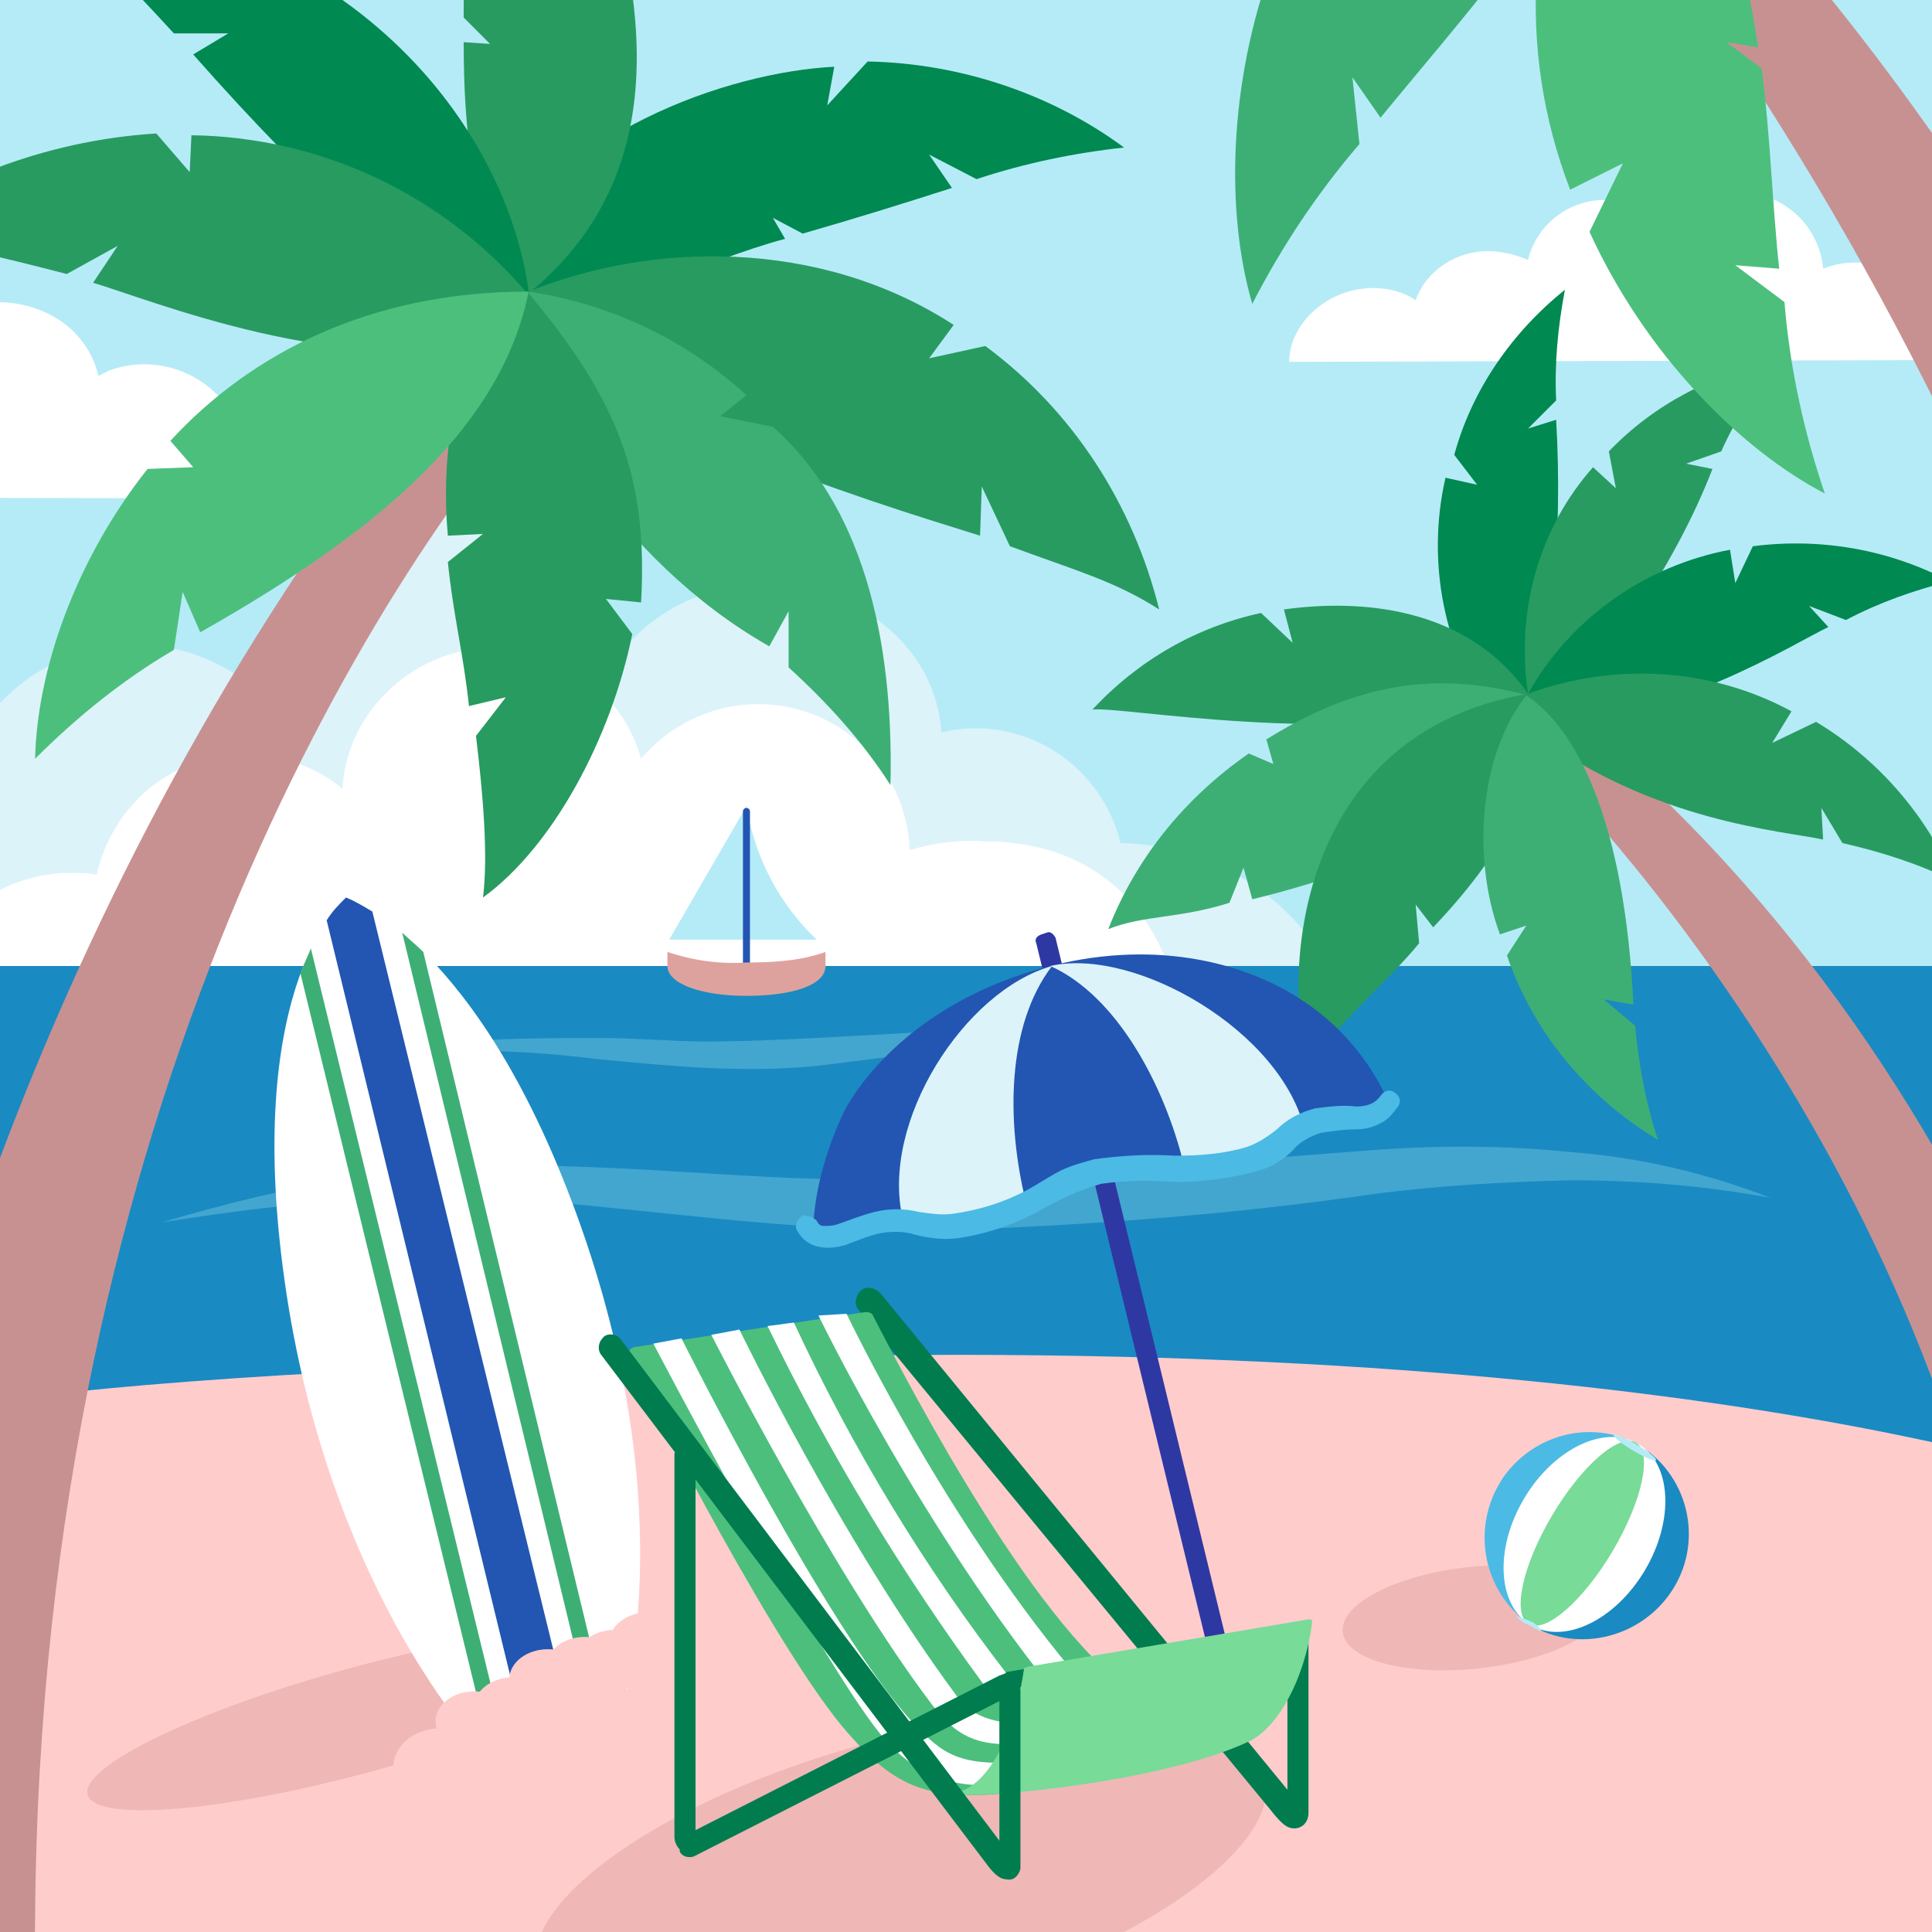
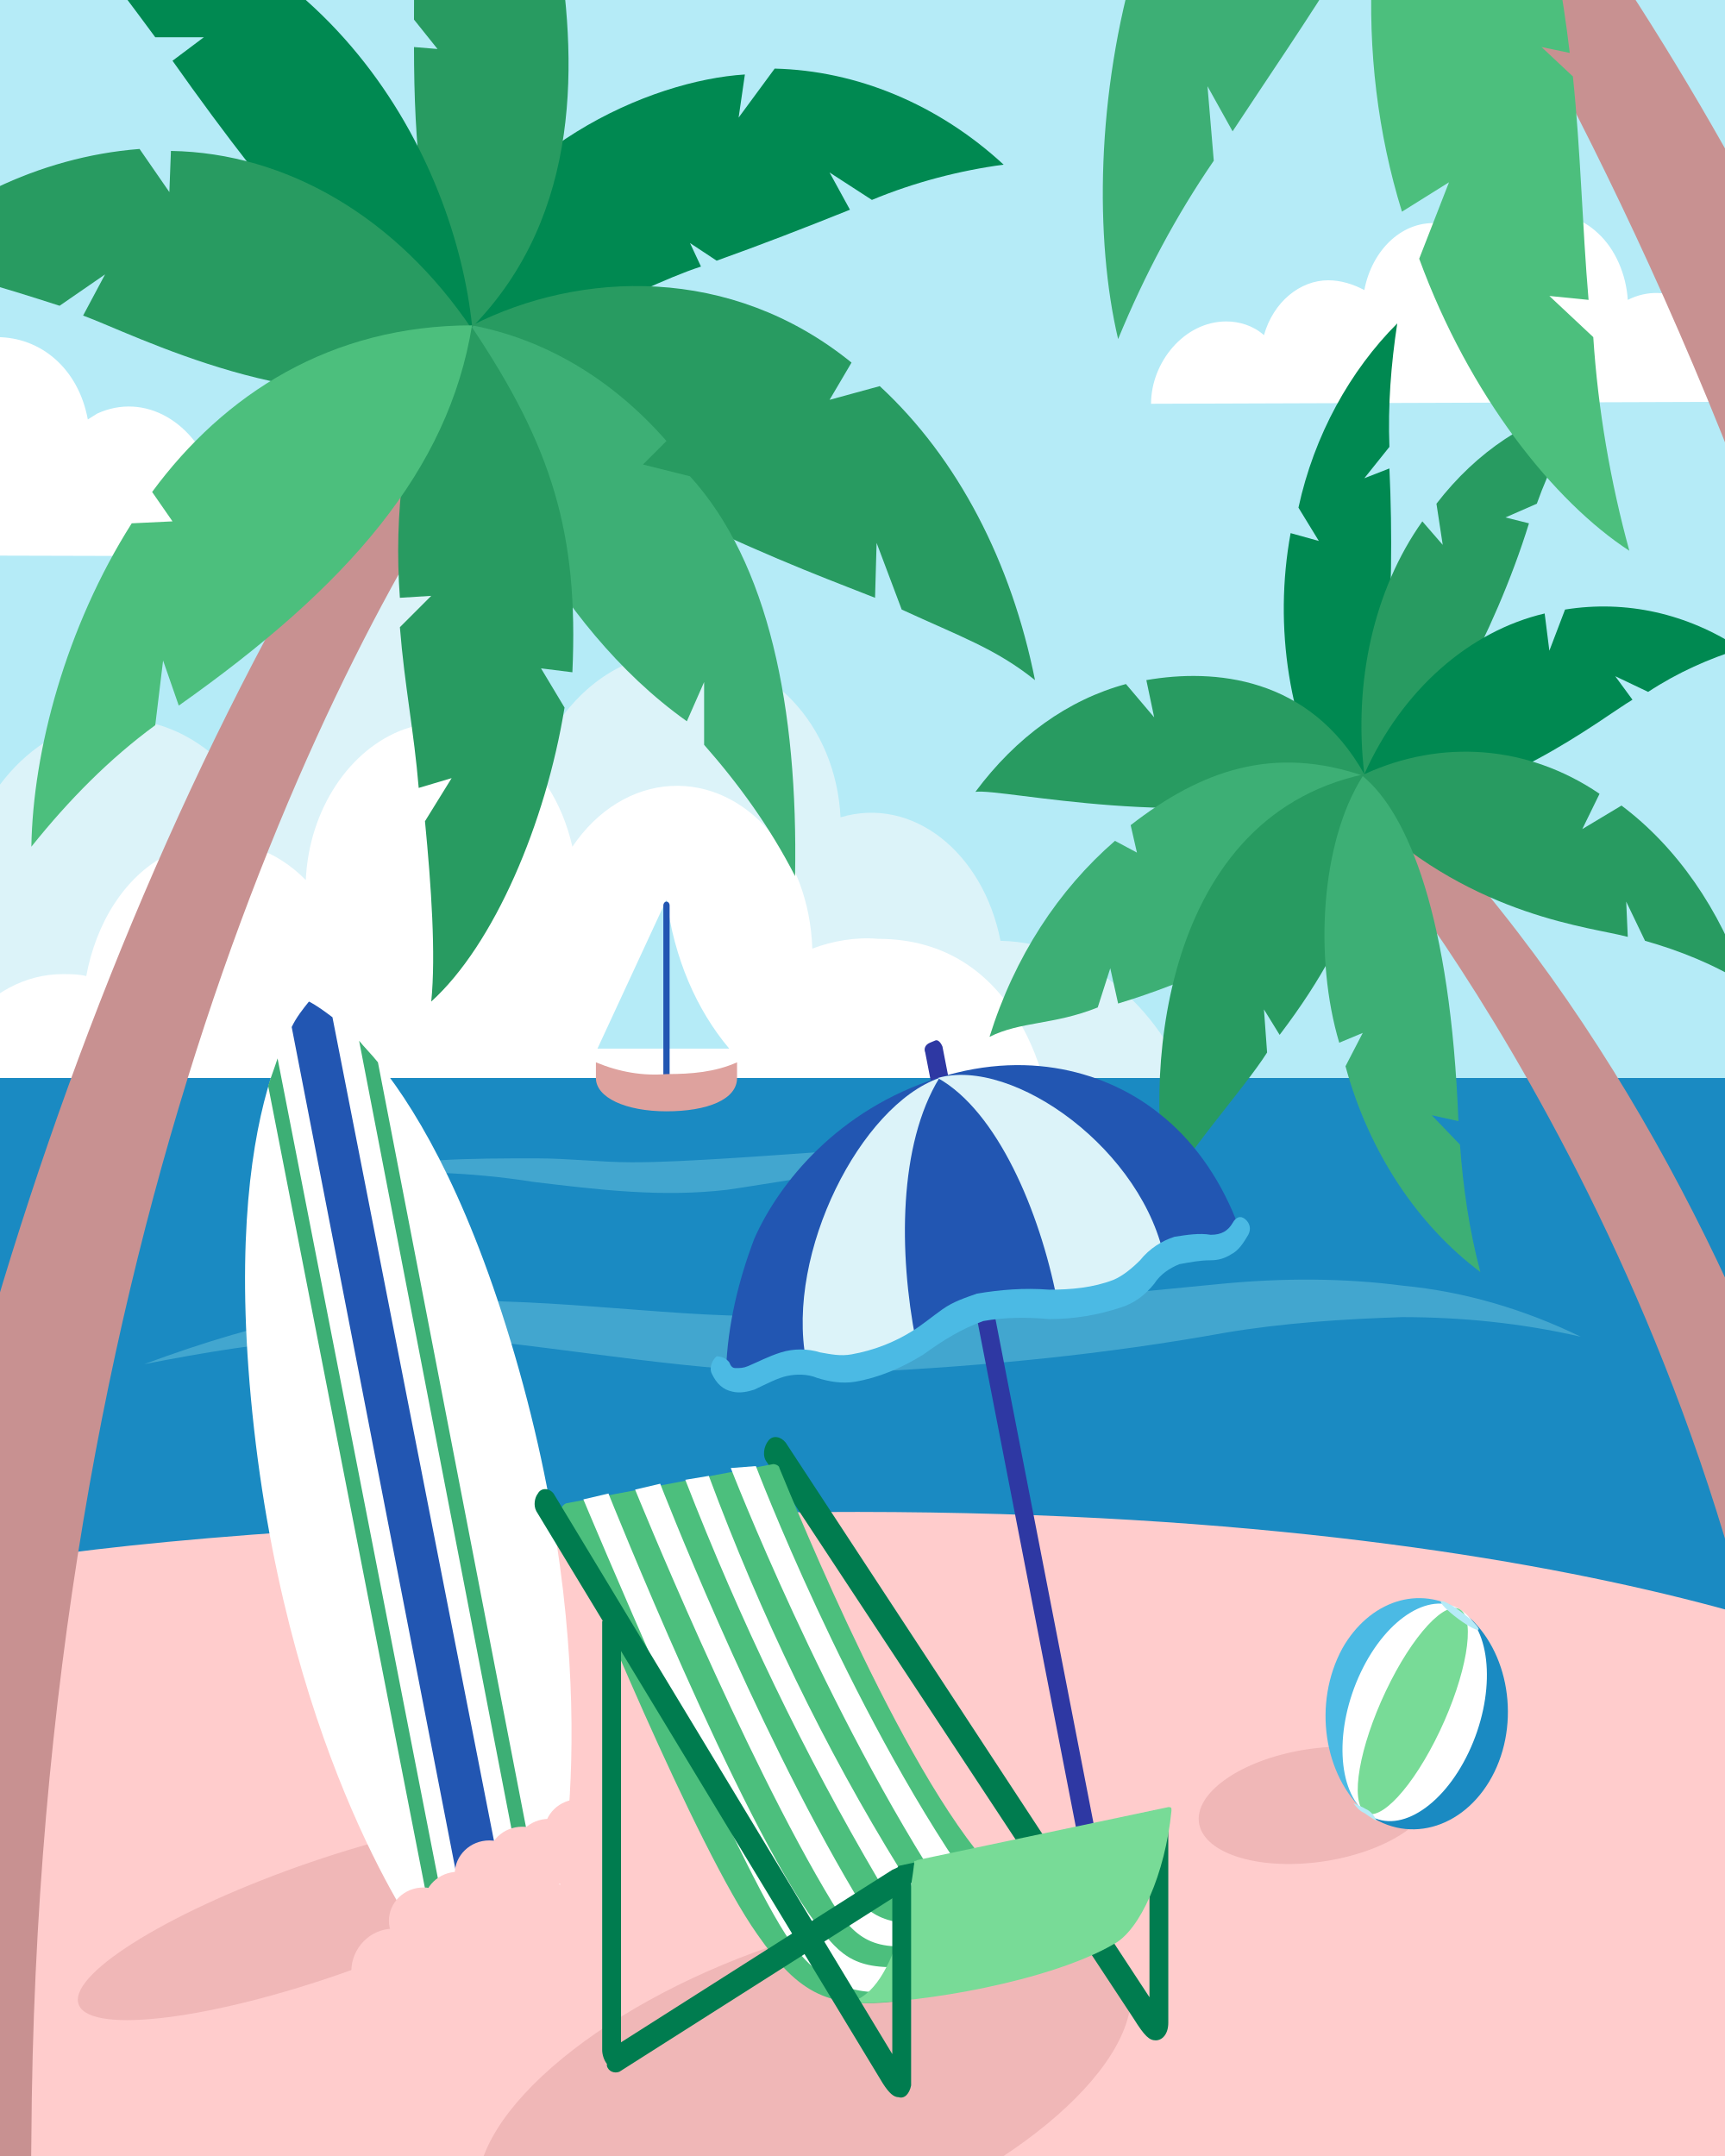
- <svg xmlns="http://www.w3.org/2000/svg" xmlns:xlink="http://www.w3.org/1999/xlink" version="1.1" id="Layer_1" x="0px" y="0px" viewBox="0 0 1600 1600" xml:space="preserve" width="1600" height="1600">
+ <svg xmlns="http://www.w3.org/2000/svg" xmlns:xlink="http://www.w3.org/1999/xlink" version="1.1" id="Layer_1" x="0px" y="0px" viewBox="0 0 1600 2000" xml:space="preserve" width="1600" height="2000">
  <defs id="defs160" />
  <style type="text/css" id="style2">
	.st0{fill:#B5EBF7;}
	.st1{clip-path:url(#SVGID_2_);}
	.st2{fill:#DCF3F9;}
	.st3{fill:#FFFFFF;}
	.st4{fill:#1A8AC2;}
	.st5{fill:#42A6CF;}
	.st6{fill:#FFCCCC;}
	.st7{fill:#C89191;}
	.st8{fill:#F0B7B7;}
	.st9{fill:#2256B2;}
	.st10{fill:#3DAF75;}
	.st11{fill:#008951;}
	.st12{fill:#289B61;}
	.st13{fill:#4CBF7D;}
	.st14{fill:#4BBAE4;}
	.st15{fill:#78DB97;}
	.st16{fill:#2E38A3;}
	.st17{fill:#007C4F;}
	.st18{fill:none;stroke:#2256B2;stroke-width:0.4;stroke-linecap:round;stroke-miterlimit:10;}
	.st19{fill:#DEA29E;}
</style>
-   <g id="Design" transform="scale(14.54546)">
+   <g id="Design" transform="scale(14.54546,18.18182)">
    <rect y="0" class="st0" width="110" height="110" id="rect6" x="0" />
    <g id="g148">
      <defs id="defs9">
        <rect id="SVGID_1_" y="0" width="110" height="110" x="0" />
      </defs>
      <clipPath id="SVGID_2_">
        <use xlink:href="#SVGID_1_" style="overflow:visible" id="use11" />
      </clipPath>
      <g class="st1" clip-path="url(#SVGID_2_)" id="g146">
        <path class="st2" d="M 63.8,48 C 62.7,43.5 58.2,40.6 53.6,41.7 53.3,37 49.1,33.3 43.4,33.3 c -3.2,0 -6.1,1.4 -8.1,3.9 -1.5,-5.7 -7.3,-9 -13,-7.5 -4.4,1.2 -7.5,5 -7.8,9.5 -1.9,-1.6 -4.3,-2.5 -6.8,-2.5 -5.1,0 -9.4,3.6 -10.4,8.6 -0.6,-0.1 -1.2,-0.2 -1.8,-0.2 -5.9,0.1 -10.7,4.9 -10.7,10.9 0,0.4 0,0.9 0.1,1.3 H 76.6 C 74.8,51.8 69.6,48.1 63.8,48 Z" id="path14" />
        <path class="st3" d="m 24.7,28.4 c 0.1,-0.3 0.1,-0.7 0.1,-1 0,-2.8 -2.6,-5.2 -6.2,-5.2 -2.7,0 -4.3,1 -4.9,2.3 C 12.5,21.5 9.2,20 6.2,21.1 6,21.2 5.8,21.3 5.6,21.4 5,18.8 2.6,17.2 -0.2,17.2 c -1.6,0 -3.2,0.7 -4.3,1.8 -1.1,-1.5 -2.9,-2.4 -4.7,-2.4 -3,0 -5.5,2.3 -5.8,5.3 -0.7,-0.3 -1.4,-0.4 -2.2,-0.4 -3.2,0 -5.9,2.6 -5.9,5.9 0,0.3 0,0.6 0.1,0.9 z" id="path16" />
        <path class="st3" d="m 67.3,59.3 c 0,-4.4 -2.7,-11.4 -11.3,-11.4 -1.4,-0.1 -2.9,0.1 -4.2,0.5 -0.2,-4.8 -4.2,-8.5 -9,-8.3 -2.4,0.1 -4.7,1.2 -6.3,3.1 -1.3,-4.6 -6.1,-7.3 -10.7,-6 -3.5,1 -6.1,4.1 -6.3,7.7 -3.7,-3 -9.2,-2.5 -12.2,1.2 C 6.4,47.2 5.8,48.5 5.5,49.8 5,49.7 4.5,49.7 4,49.7 c -4.8,0 -8.7,3.9 -8.7,8.7 0,0.4 0,0.7 0.1,1.1 h 71.9 z" id="path18" />
        <rect y="55" class="st4" width="110" height="55" id="rect20" x="0" />
        <path class="st5" d="m 21.9,59.9 c 2,-0.3 4.1,-0.6 6.1,-0.7 2,-0.1 4.1,-0.1 6.2,-0.1 2.1,0 4.1,0.2 6.1,0.2 2,0 4,-0.1 6.1,-0.2 4.1,-0.2 8.2,-0.5 12.3,-0.6 4.1,-0.2 8.3,0 12.3,0.6 -4.1,-0.3 -8.2,-0.2 -12.3,0.2 -4.1,0.3 -8.1,0.9 -12.3,1.4 -2.1,0.2 -4.2,0.2 -6.2,0.1 C 38.1,60.7 36.1,60.5 34,60.3 30.1,59.8 26,59.7 21.9,59.9 Z" id="path22" />
        <path class="st5" d="m 9.2,69.6 c 3.7,-1.1 7.4,-2 11.3,-2.6 3.8,-0.5 7.7,-0.8 11.6,-0.6 3.9,0.1 7.7,0.4 11.5,0.6 3.8,0.2 7.6,0.2 11.4,0.1 3.8,-0.1 7.6,-0.4 11.4,-0.7 3.8,-0.3 7.6,-0.6 11.5,-0.9 3.9,-0.3 7.8,-0.3 11.6,0.1 3.9,0.3 7.7,1.2 11.3,2.6 -3.8,-0.7 -7.6,-1 -11.4,-1 -3.8,0.1 -7.6,0.3 -11.3,0.8 -7.6,1.1 -15.3,1.7 -23,2 C 47.3,70.3 39.6,69.2 32,68.5 28.2,68.2 24.4,68.1 20.6,68.3 16.8,68.5 13,69 9.2,69.6 Z" id="path24" />
        <path class="st6" d="m -8.8,81.8 c 0,0 2.8,-3.7 56.2,-4.6 53.4,-0.9 75.2,8.5 75.2,8.5 L 115.5,127 -6.2,124.5 Z" id="path26" />
        <path class="st3" d="m 73.4,20.6 c 0,-2.1 2.1,-4.2 4.8,-4.2 0.8,0 1.7,0.2 2.4,0.7 0.6,-1.7 2.3,-2.8 4.1,-2.8 0.8,0 1.6,0.2 2.3,0.5 0.5,-2.1 2.5,-3.6 4.8,-3.4 1.3,0 2.6,0.6 3.4,1.5 1.6,-2.1 4.6,-2.6 6.7,-1 1.1,0.8 1.8,2.1 1.9,3.4 2.5,-1 5.3,0.2 6.2,2.7 0.3,0.8 0.4,1.7 0.3,2.5 z" id="path28" />
        <path class="st7" d="m 138.8,80.2 c 0,0 -5.8,-56.5 -49.9,-96.6 -3,-2.7 -3.1,2.4 -3.1,2.4 0,0 38.3,41.4 40.4,96.6 1.6,44.4 12.6,-2.4 12.6,-2.4 z" id="path30" />
        <path class="st7" d="m 122.5,98.3 c 0,0 -5.2,-34.6 -33,-57.5 -1.9,-1.6 -2.2,2.1 -2.2,2.1 0,0 24.8,23.8 27.7,57.2 2.3,26.8 7.5,-1.8 7.5,-1.8 z" id="path32" />
        <ellipse transform="matrix(0.9645,-0.2642,0.2642,0.9645,-25.1242,8.9193)" class="st8" cx="20.6" cy="97.9" rx="16.2" ry="3" id="ellipse34" />
        <path class="st3" d="m 26.9,99 c 0,0 -8.3,-9 -10.7,-26.1 -2.4,-17.1 3.5,-21.8 3.5,-21.8 0,0 7.6,2.3 13.4,18.8 5.8,16.5 2.3,27.5 2.3,27.5 z" id="path36" />
        <path class="st9" d="m 21.2,51.9 c -0.5,-0.3 -1,-0.6 -1.5,-0.8 -0.4,0.4 -0.8,0.8 -1.1,1.3 L 29.8,98.5 32.5,98 Z" id="path38" />
        <path class="st10" d="M 33.7,97.8 34.6,97.6 24.1,54.2 c -0.4,-0.4 -0.9,-0.8 -1.2,-1.1 z" id="path40" />
        <path class="st10" d="M 27.7,98.8 28.6,98.6 17.7,54 c -0.2,0.5 -0.4,0.9 -0.6,1.4 z" id="path42" />
        <ellipse class="st6" cx="31.2" cy="95.6" rx="2.2" ry="1.7" id="ellipse44" />
        <ellipse class="st6" cx="27" cy="98" rx="2.2" ry="1.7" id="ellipse46" />
        <ellipse class="st6" cx="29.2" cy="97.2" rx="2.2" ry="1.7" id="ellipse48" />
        <ellipse class="st6" cx="25.1" cy="100.6" rx="2.7" ry="2.2" id="ellipse50" />
        <ellipse class="st6" cx="33.9" cy="97.8" rx="2.7" ry="2.2" id="ellipse52" />
        <ellipse class="st6" cx="33.3" cy="94.9" rx="2.2" ry="1.7" id="ellipse54" />
        <ellipse class="st6" cx="35" cy="94.5" rx="2.2" ry="1.7" id="ellipse56" />
        <ellipse class="st6" cx="36.9" cy="93.5" rx="2.2" ry="1.7" id="ellipse58" />
        <ellipse transform="matrix(0.9839,-0.1786,0.1786,0.9839,-17.0882,7.2844)" class="st6" cx="31.9" cy="98.5" rx="2.2" ry="1.7" id="ellipse60" />
        <path class="st7" d="m -9.5,105.3 c 3.2,-31.1 17.7,-65.1 38.2,-88 2.4,-2.6 2.6,4.5 2.6,4.5 C 21.4,32.8 2.3,63 2,109.2 1.7,147.9 -12.1,130 -9.5,105.3 Z" id="path62" />
        <path class="st11" d="m 47.1,6 0.4,-2.2 c -6,0.3 -16,3.7 -19.9,11.4 0.6,0.8 1.3,1.6 2.1,2.2 3.6,0.9 10.4,-2.6 15,-3.8 l -0.7,-1.2 1.7,0.9 c 2.8,-0.8 5.7,-1.7 8.5,-2.6 l -1.3,-1.9 2.7,1.4 C 58.3,9.3 61.2,8.7 64,8.4 59.8,5.3 54.6,3.6 49.4,3.5 Z" id="path64" />
        <path class="st12" d="m 52.9,20.4 1.4,-1.9 c -7.7,-5 -17.3,-4.7 -24.2,-1.9 -1.6,0.6 -1.4,1.6 -1.2,1.7 7.7,6.6 23.5,11.1 26.9,12.2 l 0.1,-2.8 1.6,3.4 c 3.8,1.4 6,2 8.5,3.6 -1.5,-6 -4.9,-11.3 -9.9,-15 z" id="path66" />
        <path class="st10" d="m 30.1,16.6 c -0.4,0.7 -0.8,1.5 -0.9,2.4 1,3.7 5.8,12.8 14.6,17.8 l 1.1,-2 V 38 c 2.2,2 4.2,4.2 5.8,6.7 C 50.9,36.1 49,28.7 44,24.3 l -3,-0.6 1.5,-1.2 C 39,19.3 34.7,17.3 30.1,16.6 Z" id="path68" />
        <path class="st12" d="m 34.5,34.1 2,0.2 c 0.4,-7.1 -1.3,-11.5 -6.4,-17.6 -0.9,0.3 -1.8,0.7 -2.6,1.2 -1.7,4 -2.4,8.3 -2,12.6 l 2,-0.1 -2,1.6 c 0.3,3 0.9,5.3 1.2,8.2 l 2.1,-0.5 -1.7,2.2 c 0.4,3.3 0.7,6.8 0.4,9.2 4,-2.9 7.3,-9.1 8.5,-15 z" id="path70" />
        <path class="st12" d="m 32.9,-1.8 2.6,-1.4 C 36.8,2.9 37.2,10.9 30.1,16.7 30,16.8 28.9,15.6 28.8,15.4 26.9,12 26.4,7.4 26.4,2.4 L 27.9,2.5 26.4,1 c 0,-3.1 0.1,-5.9 0.2,-8.9 l 2.2,0.7 -2.2,-2.3 c 0.2,-3 0,-6 -0.6,-8.9 4.3,3.4 7.4,8.1 8.9,13.4 z" id="path72" />
        <path class="st11" d="M 30.1,16.6 C 29.3,17 28.5,17.3 27.6,17.5 23.8,16.3 17.8,10.8 11,3.1 L 13,1.9 H 9.9 C 7.5,-0.7 3.8,-4.7 1.6,-6.1 21.3,-4.4 29,8.3 30.1,16.6 Z" id="path74" />
        <path class="st12" d="m 10.8,9.8 0.1,-2.1 c 7.4,0.1 14.4,3.4 19.2,9.1 -0.5,0.9 -1.1,1.8 -1.8,2.5 C 19.8,21.7 8.4,17 5.3,16.1 L 6.7,14 3.8,15.6 C 0.3,14.7 -4.4,13.5 -7.1,13.5 -3.6,10.5 2.4,8 8.9,7.6 Z" id="path76" />
        <path class="st13" d="M 11,26.6 9.7,25.1 c 4.6,-5 11.4,-8.5 20.4,-8.5 C 28.6,24 22.2,29.9 11.4,36 L 10.4,33.7 9.9,37 C 7,38.7 4.4,40.8 2,43.2 2.1,38.3 4.2,32 8.4,26.7 Z" id="path78" />
        <path class="st11" d="m 84.1,27.6 -1.8,-0.4 c -1.1,4.8 -0.1,9.9 2.8,13.9 0.7,-0.2 1.3,-0.4 1.9,-0.8 1.3,-2.4 2,-9.7 1.6,-16.4 l -1.6,0.5 1.6,-1.6 c -0.1,-2.1 0.1,-4.2 0.5,-6.3 -3,2.4 -5.3,5.7 -6.3,9.4 z" id="path80" />
        <path class="st12" d="m 92,27.8 -1.3,-1.2 c -3.1,3.5 -4.4,8.2 -3.7,12.9 0.6,0.2 1.3,0.2 1.9,0.2 2.2,-1.4 6.4,-7.3 8.6,-13 L 96,26.4 98,25.7 c 0.8,-1.8 1.9,-3.5 3.1,-5.1 -3.6,0.7 -6.9,2.4 -9.5,5.1 z" id="path82" />
        <path class="st11" d="m 98.8,33.2 -0.3,-1.9 c -4.8,0.9 -9.1,3.9 -11.5,8.2 0.4,0.5 0.9,1 1.5,1.4 6.4,0.3 13.7,-4.3 15.6,-5.2 l -1.1,-1.2 2.1,0.8 c 1.9,-1 3.9,-1.7 5.9,-2.2 -3.4,-1.8 -7.3,-2.5 -11.2,-2 z" id="path84" />
        <path class="st12" d="m 100.9,42.3 1.1,-1.8 c -4.6,-2.5 -10.1,-2.8 -15,-1 0,0.7 0.1,1.5 0.3,2.2 6.8,5.1 14.2,5.6 16.5,6.1 l -0.1,-1.8 1.2,2 c 2.2,0.5 4.4,1.2 6.4,2.2 -1.6,-3.8 -4.4,-7 -7.9,-9.1 z" id="path86" />
        <path class="st12" d="m 73.6,36.6 -0.5,-1.9 c 4.3,-0.6 10.4,-0.2 13.9,4.8 0.1,0.1 -1.3,0.7 -1.4,0.7 -9.7,2.3 -21.7,0 -23.4,0.2 2.6,-2.8 5.9,-4.7 9.6,-5.5 z" id="path88" />
        <path class="st10" d="m 72.5,43.5 -0.4,-1.4 c 4.5,-2.8 9.1,-4.1 14.9,-2.5 0.8,0.9 1.6,1.9 2.2,2.9 C 87,45 80.4,49 71.3,51.2 l -0.5,-1.8 -0.8,2 c -2.8,0.9 -4.9,0.7 -6.9,1.5 1.6,-4.1 4.4,-7.5 8,-10 z" id="path90" />
        <path class="st12" d="m 87,39.5 c 0.3,0.4 0.6,0.9 0.7,1.3 -0.4,2.7 -0.5,6.1 -6.1,12 l -1,-1.3 0.2,2.2 c -1.5,1.9 -5.6,5.5 -6.3,7.1 C 73,55.7 73.6,41.8 87,39.5 Z" id="path92" />
        <path class="st10" d="m 86.9,52.7 -1.5,0.5 C 83.8,48.9 84.2,43 86.9,39.6 c 2.9,1.9 5.6,7.2 6.1,17.6 l -1.7,-0.3 1.8,1.5 c 0.2,2.2 0.6,4.4 1.3,6.5 -4,-2.4 -7.1,-6.1 -8.6,-10.5 z" id="path94" />
        <path class="st10" d="m 77,-3.7 -3.6,-0.6 c 3.5,-7.8 10.3,-13.6 18.5,-16 0.7,0.9 1.3,2 1.8,3.1 -0.7,4.6 -3.7,9.5 -7.3,14.3 l -1,-1.5 0.3,2.4 C 83.4,1 80.9,3.9 78.6,6.7 L 77,4.4 77.4,8.2 C 75,11 73,14 71.3,17.3 69.8,12.2 69.9,4.8 72.5,-2.2 Z" id="path96" />
        <path class="st13" d="m 92.4,9.3 -3,1.5 c -3.1,-8 -2.5,-17 1.6,-24.6 1.2,0.1 2.4,0.4 3.5,0.9 2.9,3.8 4.7,9.5 5.6,15.6 l -1.8,-0.3 2,1.5 c 0.5,3.8 0.6,7.7 1,11.4 l -2.5,-0.2 2.8,2.1 c 0.3,3.7 1.1,7.4 2.3,10.9 C 99.1,25.6 93.7,20.2 90.5,13.2 Z" id="path98" />
        <ellipse transform="matrix(0.9941,-0.1085,0.1085,0.9941,-9.4964,9.6537)" class="st8" cx="83.9" cy="92.1" rx="7.5" ry="2.9" id="ellipse100" />
        <path class="st4" d="m 95.3,90.4 c -1.7,2.8 -5.4,3.8 -8.2,2.1 -2.8,-1.7 3.3,-12 6.1,-10.3 2.9,1.7 3.8,5.4 2.1,8.2 z" id="path102" />
        <path class="st14" d="m 90.8,87.6 c -1.7,2.8 -2.3,5.8 -3.7,4.9 -2.7,-1.9 -3.4,-5.6 -1.5,-8.4 1.7,-2.4 4.9,-3.3 7.6,-1.9 1.9,1.2 -0.7,2.6 -2.4,5.4 z" id="path104" />
        <ellipse transform="matrix(0.5104,-0.8599,0.8599,0.5104,-30.9809,120.3198)" class="st3" cx="90.2" cy="87.4" rx="6" ry="4" id="ellipse106" />
        <ellipse transform="matrix(0.5101,-0.8601,0.8601,0.5101,-30.9555,120.2638)" class="st15" cx="90.1" cy="87.3" rx="6" ry="2" id="ellipse108" />
        <ellipse transform="matrix(0.5104,-0.8599,0.8599,0.5104,-25.2873,120.4205)" class="st0" cx="93.1" cy="82.4" rx="0.2" ry="1.4" id="ellipse110" />
        <path class="st0" d="m 87.1,92.3 c -0.2,-0.1 -0.5,-0.2 -0.8,-0.3 0.2,0.2 0.4,0.4 0.7,0.5 0.2,0.1 0.5,0.3 0.8,0.4 -0.2,-0.3 -0.4,-0.5 -0.7,-0.6 z" id="path112" />
        <path class="st16" d="m 59.3,53.2 0.3,-0.1 c 0.2,-0.1 0.4,0.1 0.5,0.3 l 9.7,39.9 c 0.1,0.2 -0.1,0.4 -0.3,0.5 l -0.3,0.1 C 69,94 68.8,93.8 68.7,93.6 L 59,53.7 c -0.1,-0.2 0,-0.4 0.3,-0.5 z" id="path114" />
        <path class="st9" d="m 62.7,66.6 c -1.4,0.4 -2.8,1 -4,1.8 -1.8,0.6 -3.7,1 -5.7,1 -0.7,-0.1 -1.5,0 -2.2,0.1 -2.6,0.4 -2.8,1.5 -3.7,1.5 -0.5,0 -0.8,-0.4 -0.8,-1.1 0.1,-2.3 0.8,-4.6 1.8,-6.7 1.6,-2.9 5.4,-6.6 11.7,-8.2 6.3,-1.6 11.3,0 14.1,1.8 2.1,1.3 3.8,3.2 4.9,5.4 0.2,0.4 0.1,1 -0.3,1.2 -0.1,0 -0.1,0.1 -0.2,0.1 -0.9,0.3 -1.7,-0.4 -3.8,0.2 -0.6,0.2 -1.3,0.5 -1.8,0.8 -1.8,0.9 -3.7,1.5 -5.7,1.8 -1.4,-0.1 -2.9,0 -4.3,0.3 z" id="path116" />
        <path class="st2" d="m 58.4,68.4 c -1.1,-4.5 -1.1,-10 1.5,-13.4 -5,1.4 -9.8,8.9 -8.5,14.4 1.4,0.2 2.9,0.2 4.3,0.1 1,-0.2 1.9,-0.6 2.7,-1.1 z" id="path118" />
        <path class="st2" d="M 67.4,66.3 C 66.3,61.8 63.6,56.7 59.8,55 c 4.8,-1.1 13.2,3.7 14.5,9.4 0,0 -2.8,1.2 -4.2,1.6 -0.8,0.2 -1.7,0.3 -2.7,0.3 z" id="path120" />
        <path class="st14" d="m 46.5,69.5 c 0.1,0.2 0.2,0.3 0.4,0.3 0.3,0 0.5,0 0.8,-0.1 0.6,-0.2 1.3,-0.5 2.1,-0.7 0.8,-0.2 1.7,-0.2 2.5,0 0.7,0.1 1.3,0.2 2,0.1 1.4,-0.2 2.7,-0.6 3.9,-1.2 0.6,-0.3 1.2,-0.7 1.9,-1.1 0.7,-0.4 1.5,-0.6 2.2,-0.8 1.5,-0.2 3,-0.3 4.6,-0.2 1.4,0 2.8,-0.1 4.1,-0.5 0.6,-0.2 1.2,-0.6 1.7,-1 0.6,-0.6 1.4,-1 2.2,-1.2 0.8,-0.1 1.6,-0.2 2.3,-0.1 0.7,0 1.1,-0.2 1.4,-0.6 0.2,-0.3 0.5,-0.4 0.8,-0.2 0,0 0,0 0,0 0.3,0.2 0.4,0.5 0.2,0.8 -0.3,0.4 -0.6,0.8 -1.1,1 -0.4,0.2 -0.8,0.3 -1.3,0.3 -0.7,0 -1.3,0.1 -2,0.2 -0.6,0.2 -1.2,0.5 -1.6,1 -0.6,0.6 -1.3,1 -2.1,1.2 -1.5,0.4 -3,0.6 -4.6,0.6 -1.4,-0.1 -2.8,-0.1 -4.2,0.1 -1.4,0.4 -2.6,1 -3.8,1.7 -1.4,0.7 -2.9,1.2 -4.4,1.4 -0.8,0.1 -1.6,0 -2.4,-0.2 -0.6,-0.2 -1.3,-0.2 -1.9,-0.1 -0.6,0.1 -1.3,0.4 -2.1,0.7 -0.4,0.1 -0.9,0.2 -1.4,0.1 -0.6,-0.1 -1,-0.4 -1.3,-0.9 -0.2,-0.3 0,-0.7 0.3,-0.9 0.3,0 0.6,0.1 0.8,0.3 z" id="path122" />
        <ellipse transform="matrix(0.9645,-0.2642,0.2642,0.9645,-26.3767,17.349)" class="st8" cx="51.3" cy="106.7" rx="21.5" ry="7.7" id="ellipse124" />
        <path class="st17" d="m 73.3,92.7 v 9.2 L 50.1,73.6 c -0.3,-0.3 -0.8,-0.4 -1.1,-0.1 -0.3,0.3 -0.4,0.8 -0.1,1.1 L 72.3,103 c 0.7,0.9 1,1.1 1.4,1.1 0.4,0 0.8,-0.3 0.8,-0.9 V 92.7 Z" id="path126" />
        <path class="st13" d="m 36.1,76.7 13.2,-2 c 0.2,0 0.4,0.1 0.4,0.2 1.1,2.1 8.3,16.4 14.2,21 2.6,2 -3.6,5.9 -6.6,6.2 -4.4,0.4 -6.3,-0.3 -9,-3.4 -3.9,-4.4 -11.2,-18.6 -12.6,-21.5 0,-0.1 0.1,-0.4 0.4,-0.5 -0.1,0 -0.1,0 0,0 z" id="path128" />
        <path class="st3" d="m 38.8,76.2 c 0,0 8.4,16.8 13.2,21.9 1.7,1.8 2.6,2.5 6.5,2.2 1.3,-0.1 0.2,1 -0.7,1.2 -2.3,0.3 -5.1,0.4 -7.7,-2.8 C 46.4,94.1 37.2,76.5 37.2,76.5 Z" id="path130" />
        <path class="st3" d="m 42.1,75.7 c 0,0 5.8,12 12.4,20.9 1.2,1.7 3.6,1.6 5.3,1.5 1.3,-0.1 1,0.9 0.1,1 -3.7,0.5 -5.1,0.2 -6.8,-2 C 47.4,89.6 40.5,76 40.5,76 Z" id="path132" />
        <path class="st3" d="m 45.2,75.3 c 3.3,7.1 7.4,13.9 12.2,20.1 1.5,1.9 5.7,1.5 6.7,1.4 C 65.4,96.6 58.5,99.2 56,95.9 51.3,89.5 47.2,82.7 43.7,75.5 Z" id="path134" />
        <path class="st3" d="m 48.2,74.8 c 0,0 5.8,12.2 13.6,21.2 1.6,1.8 6.3,2.5 5.3,2.5 -3.1,0 -4,1.6 -6.6,-1.6 -7.9,-9.6 -13.9,-22 -13.9,-22 z" id="path136" />
        <path class="st17" d="m 57.3,95.9 -0.1,-0.3 c 0,-0.1 0,-0.3 0.1,-0.4 l 16.2,-2.8 c 0.3,-0.1 0.5,0.1 0.6,0.4 v 0 c 0,0.3 -0.2,0.5 -0.4,0.6 l -15.8,2.7 c -0.3,0.1 -0.6,0.1 -0.6,-0.2 z" id="path138" />
        <path class="st15" d="m 58.5,94.9 16,-2.7 c 0.1,0 0.2,0 0.2,0.1 0,0 0,0 0,0.1 -0.4,3.2 -2,6.1 -3.7,6.8 -4.1,1.9 -12.3,3 -16.3,3 -0.2,0 -0.4,0 -0.5,0 l 0.2,-0.1 c 3.1,-0.8 3.9,-7 3.9,-7.1 0,-0.1 0,0 0.2,-0.1 z" id="path140" />
        <path class="st17" d="m 57.5,95.4 c -0.3,0 -0.6,0.3 -0.6,0.6 0,0 0,0 0,0 v 8.8 L 35.3,76.2 c -0.3,-0.3 -0.8,-0.3 -1,0 -0.2,0.2 -0.3,0.6 -0.1,0.9 l 22.1,29.2 c 0.4,0.5 0.7,0.7 1,0.7 0.4,0.1 0.7,-0.2 0.8,-0.6 0,0 0,-0.1 0,-0.1 V 96 c 0,-0.3 -0.3,-0.6 -0.6,-0.6 z" id="path142" />
        <path class="st17" d="m 58.3,95.1 c -0.5,0 -0.9,0.1 -1.4,0.3 l -17.3,8.8 V 83 l -1.2,-0.3 v 21.9 c 0,0.2 0.1,0.5 0.3,0.7 0,0 0,0.1 0,0.1 0.1,0.3 0.5,0.4 0.8,0.3 0,0 0,0 0,0 l 17.9,-9.1 c 0.3,-0.2 0.5,-0.4 0.3,-0.7 z" id="path144" />
      </g>
    </g>
    <path class="st0" d="m 42.5,45.9 -4.4,7.6 h 8.4 c -2.1,-2 -3.5,-4.6 -4,-7.6 z" id="path150" />
    <line class="st18" x1="42.5" y1="55" x2="42.5" y2="46.2" id="line152" />
    <path class="st19" d="M 42.5,54.8 C 41,54.9 39.5,54.7 38,54.2 v 0 0.8 c 0,1 1.9,1.7 4.5,1.7 2.6,0 4.5,-0.6 4.5,-1.7 v -0.8 0 c -1.4,0.5 -2.9,0.6 -4.5,0.6 z" id="path154" />
  </g>
</svg>
